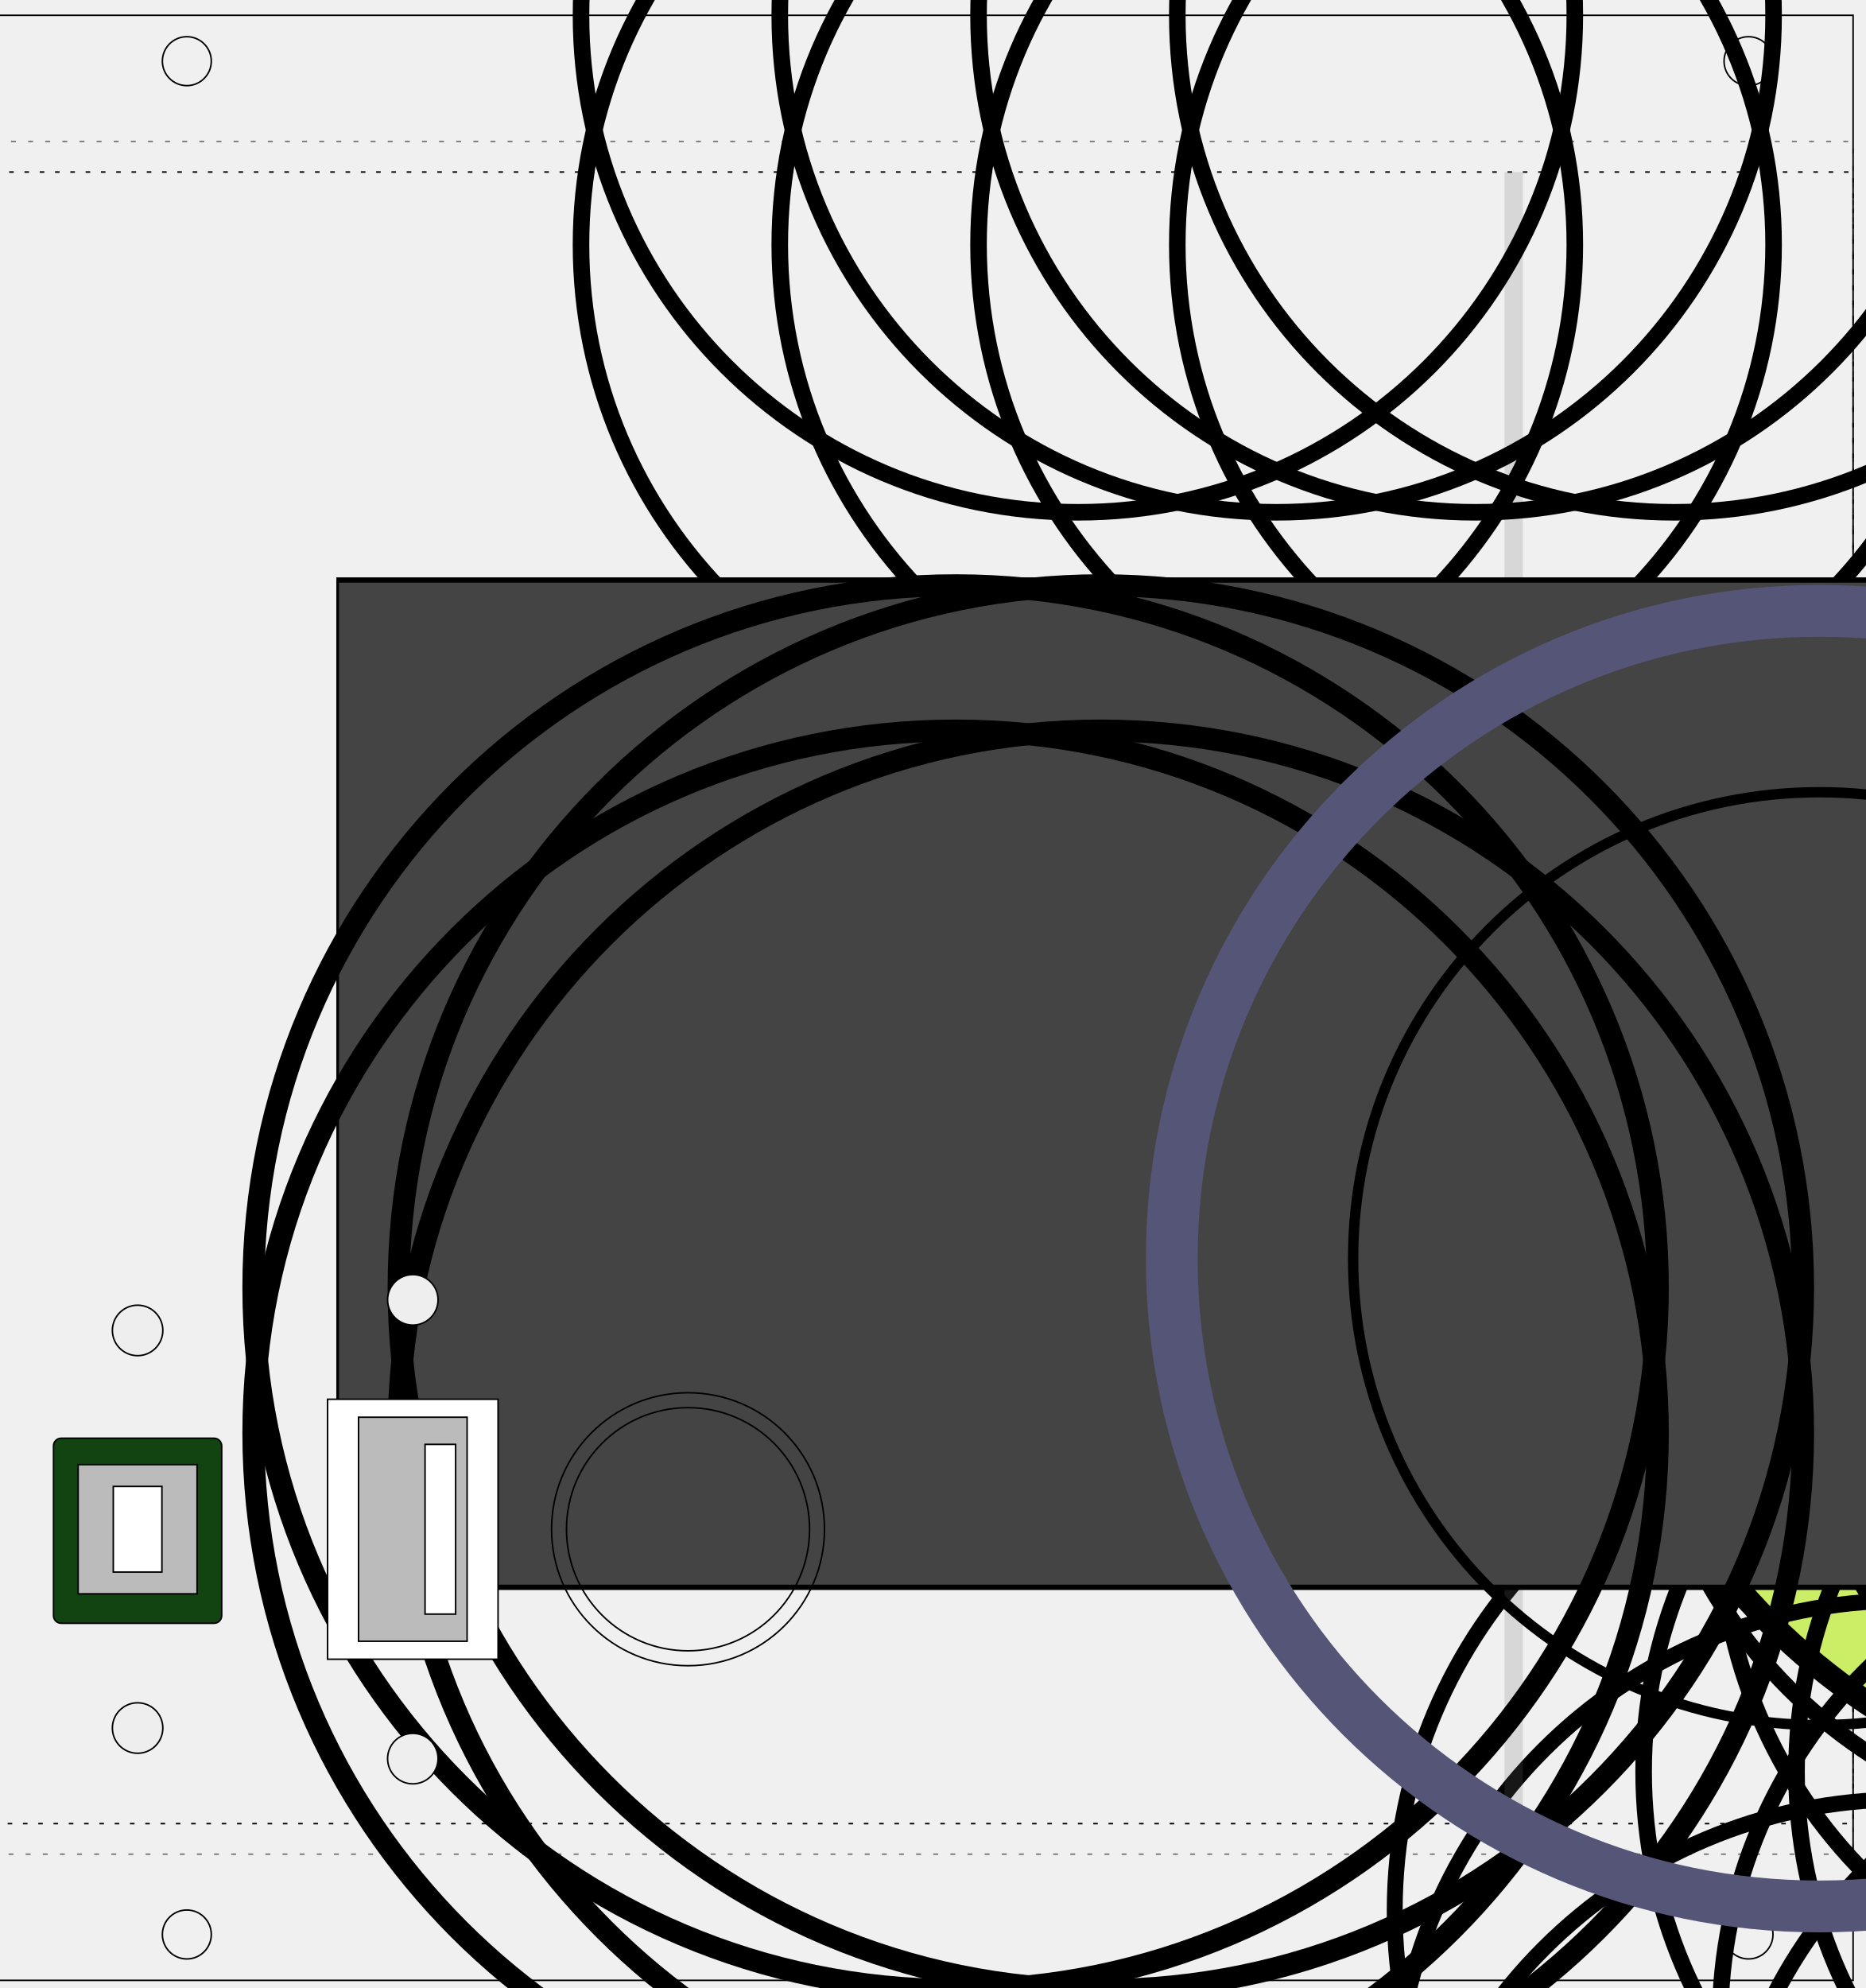
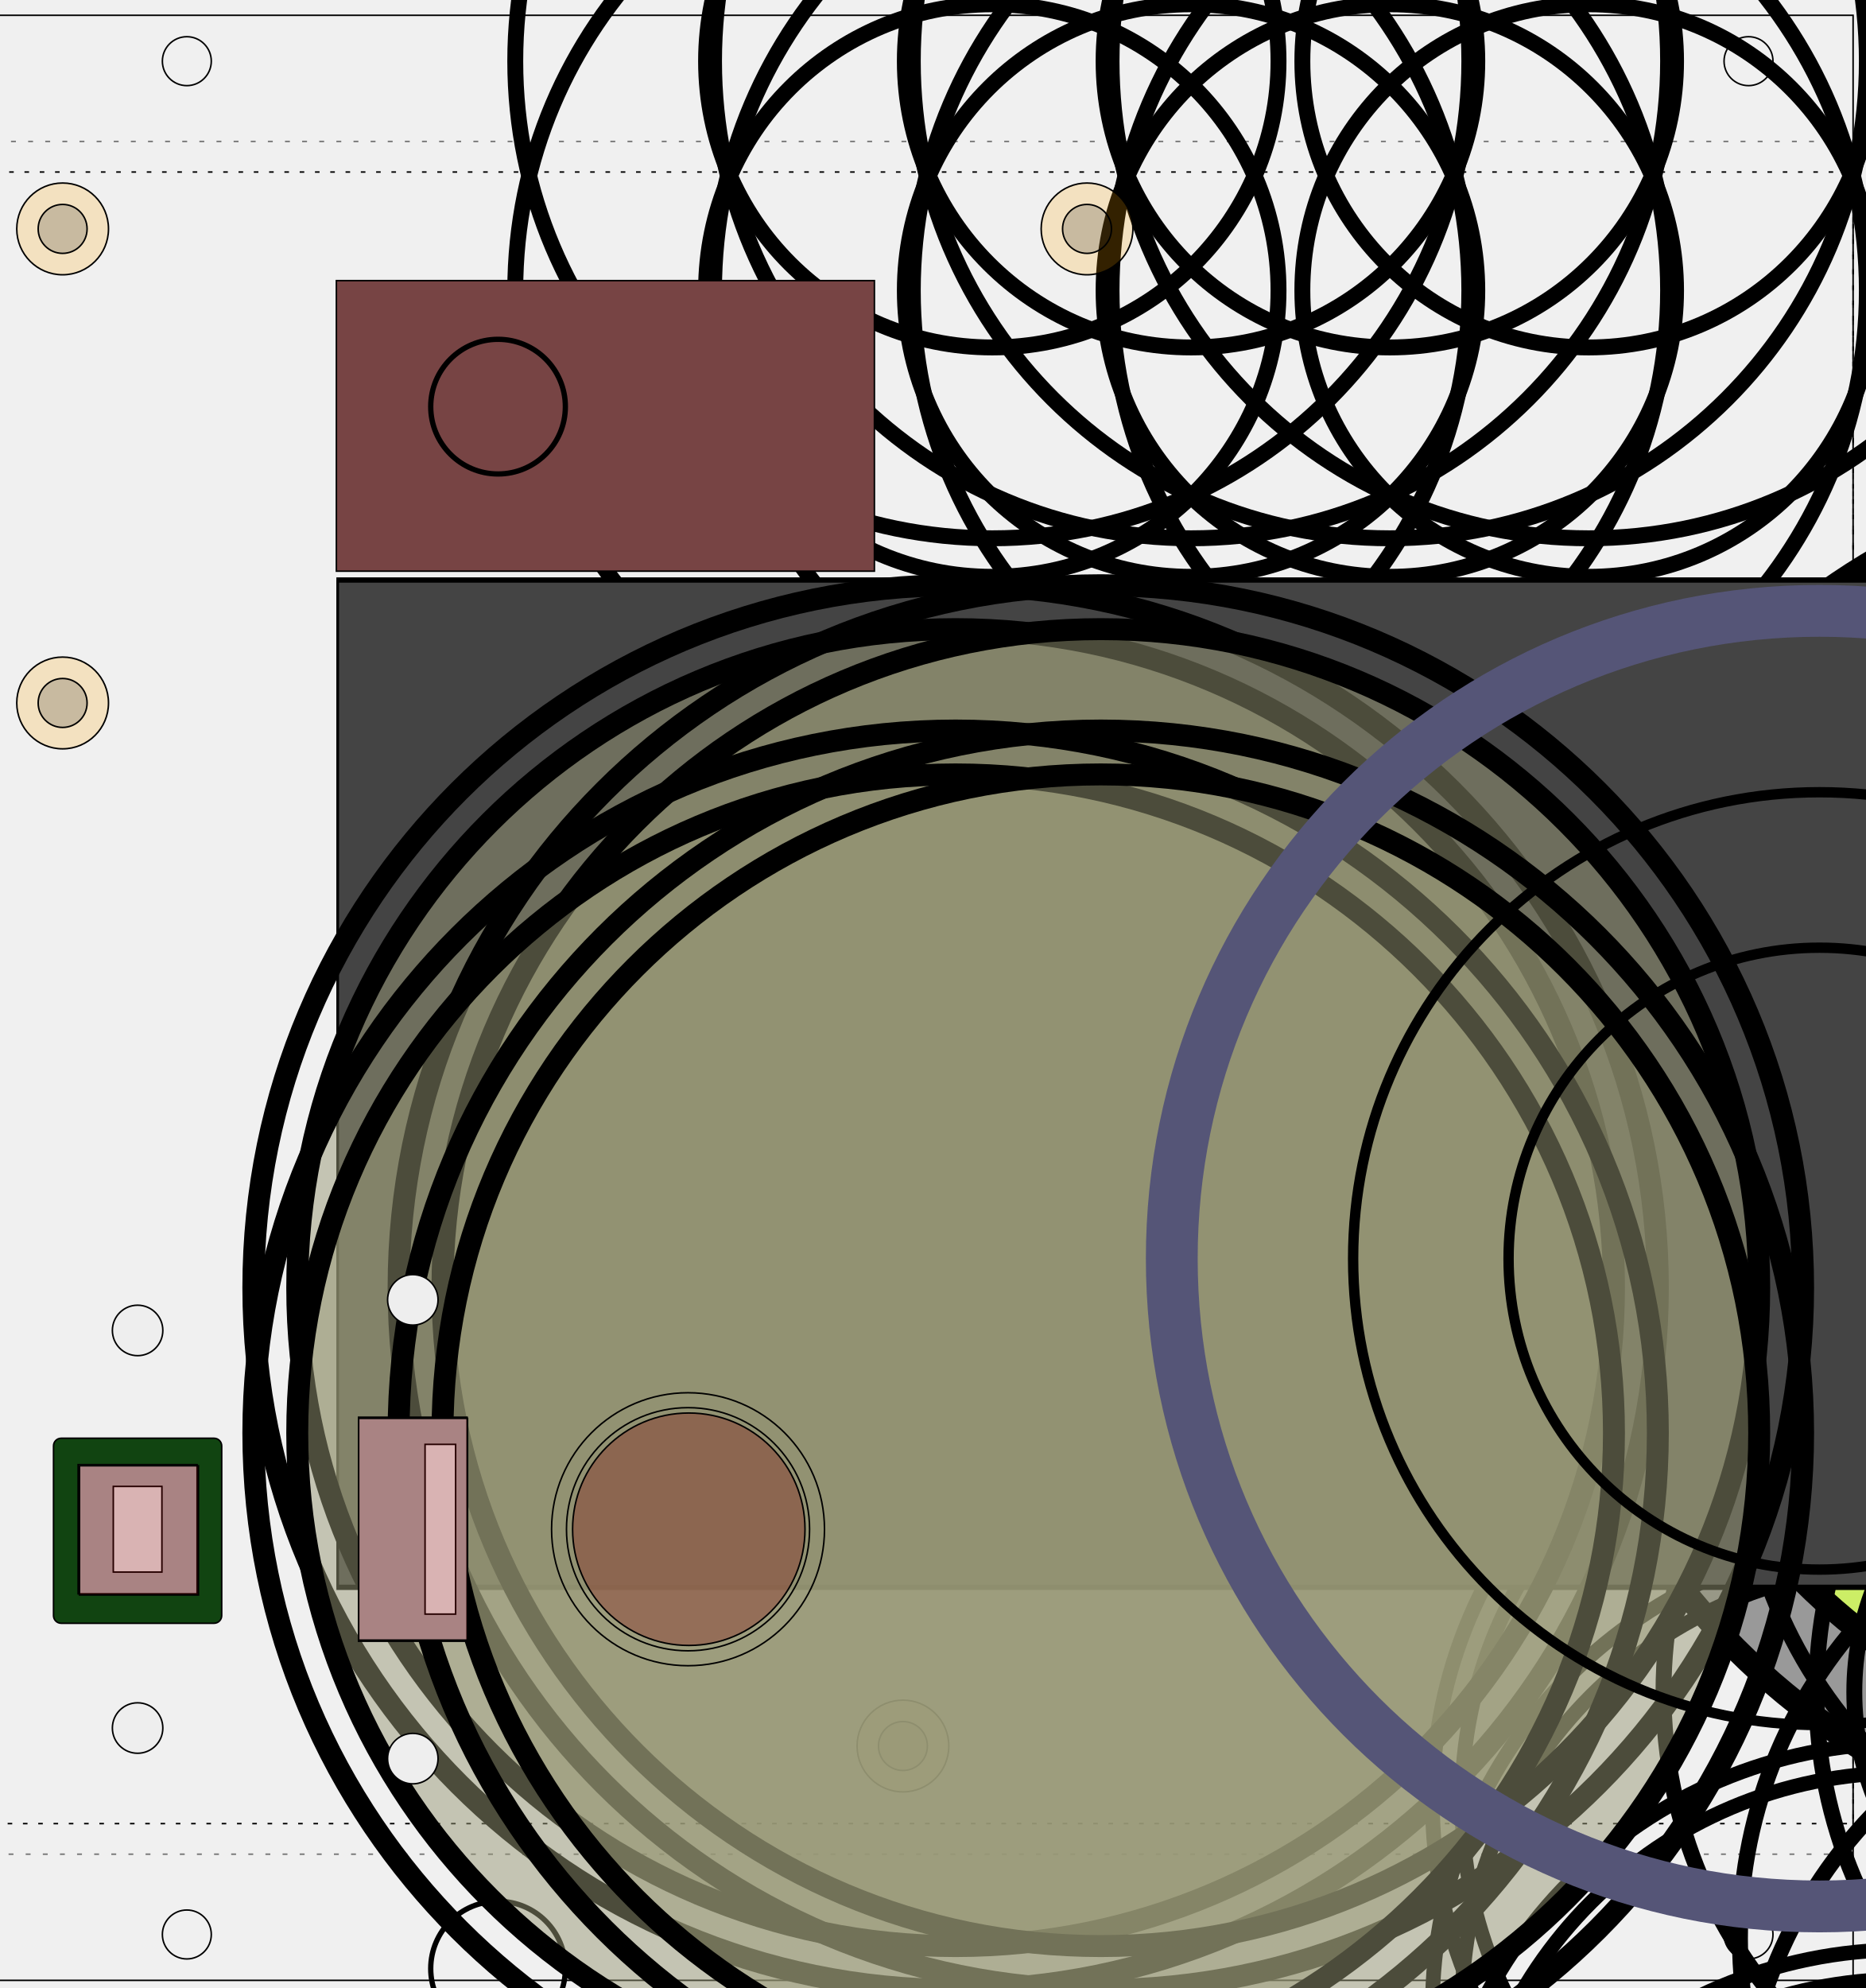
<svg xmlns="http://www.w3.org/2000/svg" viewBox="-71 -1 122 130" overflow="visible">
  <style>
        rect, circle {
            fill: none;
            stroke: black;
            stroke-width: 0.1;
        }
        g.hide rect {
            visibility: hidden;
        }
        g.hide rect.keep {
            visibility: visible;
        }
    </style>
  <g class="xhide">
-     <defs>
-       <symbol id="Thoniconn-vertical" width="9" height="12" viewBox="-4.5 -6 9 12">
+     <defs overflow="visible">
+       <symbol id="Thoniconn-vertical" width="9" height="12.5" viewBox="-4.5 -6 9 12.5">
        <circle r="3" />
+         <circle r="1.8" />
      </symbol>
-       <symbol id="Thoniconn-vertical-ud" width="9" height="12" viewBox="-4.5 -6 9 12">
+       <symbol id="Thoniconn-vertical-ud" width="9" height="12.5" viewBox="-4.5 -6 9 12.5">
        <circle r="3" />
+         <circle r="1.8" />
      </symbol>
      <symbol id="Thoniconn-horizontal" height="9" width="12" viewBox="-6 -4.5 12 9">
+         <rect y="-4.5" x="-6" height="9" width="10.5" style="fill: #BBB" />
+         <rect y="-4" x="-3" height="8" width="6" />
+         <rect y="-0.4" x="4.5" height="0.8" width="1.5" />
        <circle r="3" />
+         <circle r="1.8" />
      </symbol>
      <symbol id="RGBled" height="7.8" width="7.8" viewBox="-3.9 -3.9 7.8 7.8">
-         <circle r="2.7" style="fill:#CE6" />
+         <circle r="2.9" style="fill:#999" />
+         <circle r="2.5" style="fill:#CE6" />
      </symbol>
-       <symbol id="SongHuei" height="12.5" width="10.6" viewBox="-5.3 -5.5 10.6 12.5">
+       <symbol id="SongHuei" height="13.5" width="10.6" viewBox="-5.3 -5.5 10.6 13.5">
        <circle r="3.2" />
+         <circle r="3.0" />
      </symbol>
      <symbol id="oled091" height="21.844" width="33.02" viewBox="0 0 21.844 33.02">
        <rect x="0" y="0" height="21.844" width="33.02" />
        <circle cx="2.54" cy="2.54" r="1.27" />
        <circle cx="30.48" cy="2.54" r="1.27" />
        <circle cx="2.54" cy="19.304" r="1.27" />
        <circle cx="30.48" cy="19.304" r="1.27" />
        <rect x="2.54" y="5.207" width="29.972" height="11.43" style="fill:#444" />
      </symbol>
      <symbol id="oled13" height="35.18" width="35.19" viewBox="0 0 35.19 35.18">
+         <circle cx="3.05" cy="3.05" r="1.27" />
+         <circle cx="32.14" cy="3.05" r="1.27" />
+         <circle cx="3.05" cy="32.512" r="1.27" />
+         <circle cx="32.14" cy="32.512" r="1.27" />
        <rect class="screen" x="0" y="6.32" width="35.19" height="19" style="fill:#444" />
      </symbol>
      <symbol id="CKtact" height="12" width="12" viewBox="-6 -6 12 12">
        <circle r="6" style="fill:#CC9" />
        <circle r="4.5" />
      </symbol>
      <symbol id="SMDtact" height="6" width="6" viewBox="-3 -3 6 6">
        <rect x="-3" y="-3" width="6" height="6" style="fill:#CC9" />
        <circle r="2.5" style="fill:#997" />
      </symbol>
      <symbol id="thonk-lopro" height="8.5" width="8.5" viewBox="-4.25 -4.25 8.5 8.5">
+         <circle r="3" style="fill:#997" fill-opacity="0.5" />
        <circle r="3.2" style="fill:none" />
      </symbol>
      <symbol id="Deltron" height="17.9" width="17.9" viewBox="-8.93 -8.93 17.9 17.9">
        <circle r="7.95" />
        <circle r="8.925" />
      </symbol>
      <symbol id="SparkfunRGBencoder" width="18" height="18.5" viewBox="-9 -9 18 18.5">
        <circle r="6.25" style="stroke:#557; stroke-width:0.5" />
        <circle r="4.5" />
+         <circle r="3" />
      </symbol>
-       <symbol id="Teensy4.1vertical" width="18.3" height="61.7" viewbox="0 0 18.3 61.7">
+       <symbol id="Teensy4.1vertical" width="18.3" height="61.7" viewBox="0 0 18.3 61.7">
        <rect x="0" y="0.7" width="18.3" height="61" style="fill:#0602" />
        <rect x="5.12" y="0" width="8.06" height="5.7" />
      </symbol>
-       <symbol id="Teensy4.1horizontal" width="61.7" height="18.3" viewbox="0 0 61.7 18.3">
+       <symbol id="Teensy4.1horizontal" width="61.7" height="18.3" viewBox="0 0 61.7 18.3">
        <rect x="0" y="0" width="61" height="18.3" style="fill:#0602" />
        <rect x="56" y="5.12" width="5.7 " height="8.06" />
+       </symbol>
+       <symbol id="standoff" width="6" height="6" viewBox="-3 -3 6 6">
+         <circle r="3" style="fill: #550; fill-opacity:0.5" />
+         <circle r="1.6" style="fill: #222" />
      </symbol>
    </defs>
    <rect class="keep" x="-71.4" y="0" width="121.6" height="128.5" />
    <circle r="1.6" cx="-58.78" cy="3" />
    <circle r="1.6" cx="-58.78" cy="125.5" />
    <circle r="1.6" cx="43.36" cy="3" />
    <circle r="1.6" cx="43.36" cy="125.5" />
    <rect class="keep" x="-71.4" y="8.25" width="121.6" height="112" stroke-dasharray="0.32 0.8" stroke="#966" stroke-opacity="0.5" />
    <rect class="keep" x="-71.4" y="10.25" width="121.6" height="108" stroke-dasharray="0.3 0.7" stroke="#666" />
    <g id="pcb-area" transform="translate(0, 10.25)">
      <g transform="translate(8, -76)">
-         <use href="#RGBled" x="5.6" y="76" />
-         <use href="#RGBled" x="26.6" y="76" />
-         <use href="#Thoniconn-vertical" x="0" y="87.2" />
-         <use href="#Thoniconn-vertical" x="10" y="87.2" />
-         <use href="#Thoniconn-vertical" x="31" y="87.2" />
-         <use href="#Thoniconn-vertical" x="21" y="87.2" />
-         <use href="#Thoniconn-vertical-ud" x="5" y="99.3" />
-         <use href="#Thoniconn-vertical-ud" x="26" y="99.3" />
+         <use href="#RGBled" x="5.6" y="75.5" />
+         <use href="#RGBled" x="26.6" y="75.5" />
+         <use href="#Thoniconn-vertical" x="0" y="83.5" />
+         <use href="#Thoniconn-vertical" x="10" y="83.5" />
+         <use href="#Thoniconn-vertical" x="31" y="83.5" />
+         <use href="#Thoniconn-vertical" x="21" y="83.5" />
+         <use href="#Thoniconn-vertical-ud" x="5" y="95.3" />
+         <use href="#Thoniconn-vertical-ud" x="26" y="95.3" />
      </g>
-       <g transform="translate(8, -48.4)">
+       <g transform="translate(8, -51)">
        <use href="#Thoniconn-vertical" x="0" y="88" />
        <use href="#Thoniconn-vertical" x="10" y="88" />
        <use href="#Thoniconn-vertical" x="21" y="88" />
        <use href="#Thoniconn-vertical" x="31" y="88" />
      </g>
-       <g transform="translate(8,-17)">
-         <use href="#Thoniconn-vertical" x="5" y="73" />
-         <use href="#Thoniconn-vertical" x="26" y="73" />
-         <use href="#Thoniconn-vertical" x="5" y="86" />
-         <use href="#Thoniconn-vertical" x="26" y="86" />
+       <g transform="translate(8,-18.9)">
+         <use href="#Thoniconn-vertical" x="5" y="72" />
+         <use href="#Thoniconn-vertical" x="26" y="72" />
+         <use href="#Thoniconn-vertical" x="5" y="85.5" />
+         <use href="#Thoniconn-vertical" x="26" y="85.5" />
        <use href="#Thoniconn-vertical" x="5" y="99" />
        <use href="#Thoniconn-vertical" x="26" y="99" />
-         <use href="#Thoniconn-vertical" x="5" y="112" />
-         <use href="#Thoniconn-vertical" x="26" y="112" />
+         <use href="#Thoniconn-vertical" x="5" y="112.5" />
+         <use href="#Thoniconn-vertical" x="26" y="112.5" />
+         <g transform="translate(3.7, 0)">
+            
+             
+         </g>
        <g transform="translate(-1.5,0.5)">
-           <use href="#SongHuei" x="-14" y="112" />
+           <use href="#SongHuei" x="-14" y="112.5" />
          <use href="#SongHuei" x="-14" y="99" />
-           <use href="#SongHuei" x="-14" y="86" />
-           <use href="#SongHuei" x="-14" y="73" />
+           <use href="#SongHuei" x="-14" y="85.5" />
+           <use href="#SongHuei" x="-14" y="72" />
+         </g>
+         <g transform="translate(-23.5, 72)" style="fill-opacity: 0.2">
+           <circle cx="3.556" cy="4.826" r="3" style="fill: orange" />
+           <circle cx="3.556" cy="4.826" r="1.6" style="fill: #222" />
+           <circle cx="3.556" cy="49.826" r="3" style="fill: orange" />
+           <circle cx="3.556" cy="49.826" r="1.6" style="fill: #222" />
+           <circle cx="23.556" cy="27.326" r="3" style="fill: orange" />
+           <circle cx="23.556" cy="27.326" r="1.6" style="fill: #222" />
        </g>
      </g>
-       <rect x="27.4" y="0" width="1.2" height="108" style="fill:#777;fill-opacity:0.2;stroke:none" />
    </g>
-     <g transform="rotate(-90 20 90) translate(26 -68.5)">
+     <g transform="rotate(-90 20 90) translate(23 -71.5)">
      <use href="#Thoniconn-vertical" x="8" y="73" />
      <use href="#Thoniconn-vertical" x="23" y="73" />
      <use href="#Thoniconn-vertical" x="8" y="86" />
      <use href="#Thoniconn-vertical" x="23" y="86" />
      <use href="#Thoniconn-vertical" x="8" y="99" />
      <use href="#Thoniconn-vertical" x="23" y="99" />
      <use href="#Thoniconn-vertical" x="8" y="112" />
      <use href="#Thoniconn-vertical" x="23" y="112" />
+       <g transform="translate(3.7, 0)">
+            
+         </g>
    </g>
+     <g transform="translate(-70.5, 10.5)" style="fill-opacity: 0.2">
+       <circle cx="3.596" cy="3.468" r="3" style="fill: orange" />
+       <circle cx="3.596" cy="3.468" r="1.6" style="fill: #222" />
+       <circle cx="3.596" cy="34.468" r="3" style="fill: orange" />
+       <circle cx="3.596" cy="34.468" r="1.6" style="fill: #222" />
+       <circle cx="70.596" cy="3.468" r="3" style="fill: orange" />
+       <circle cx="70.596" cy="3.468" r="1.6" style="fill: #222" />
+       <circle cx="70.596" cy="34.468" r="3" style="fill: orange" />
+       <circle cx="70.596" cy="34.468" r="1.6" style="fill: #222" />
+     </g>
+     <rect class="screen" x="-49" y="17.35" width="35.19" height="19" style="fill:#744" />
    <g transform="translate(2, 0)">
      <use href="#oled13" x="-51" y="11" />
      <use href="#thonk-lopro" x="-71.5" y="18.2" />
      <use href="#thonk-lopro" x="-62" y="18.2" />
      <use href="#thonk-lopro" x="-71.5" y="27.7" />
      <use href="#thonk-lopro" x="-62" y="27.7" />
      <use href="#SparkfunRGBencoder" x="-15" y="18" />
    </g>
    <g transform="translate(-26 99)">
      <circle r="7.95" />
      <circle r="8.925" />
    </g>
    <g transform="translate(-62 99)">
      <circle cy="-13" r="1.65" style="fill: #EEE" />
      <circle cy="13" r="1.65" style="fill: #EEE" />
      <rect y="-5.95" x="-5.50" height="12.1" width="11.0" rx="0.5" style="fill:#141" />
      <rect y="-4.225" x="-3.89" height="8.45" width="7.78" style="fill:#BBB" />
      <rect y="-2.8" x="-1.59" height="5.6" width="3.18" style="fill:white" />
    </g>
    <g transform="translate(-44 99)">
      <circle cy="-15" r="1.65" style="fill: #EEE" />
      <circle cy="15" r="1.65" style="fill: #EEE" />
-       <rect y="-8.5" x="-5.575" height="17" width="11.15" style="fill:white" />
      <rect y="-7.325" x="-3.55" height="14.65" width="7.1" style="fill:#BBB" />
      <rect y="-5.55" x="0.8" height="11.10" width="2" style="fill:white" />
    </g>
  </g>
+   <rect style="fill: maroon; fill-opacity: 0.3" x="-65.8" y="94.85" width="7.78" height="8.45" />
+   <rect style="fill: maroon; fill-opacity: 0.3" x="-47.54" y="91.75" width="7.12" height="14.5" />
+   <circle style="fill: maroon; fill-opacity: 0.3" cx="-25.95" cy="99" r="7.6" />
</svg>
